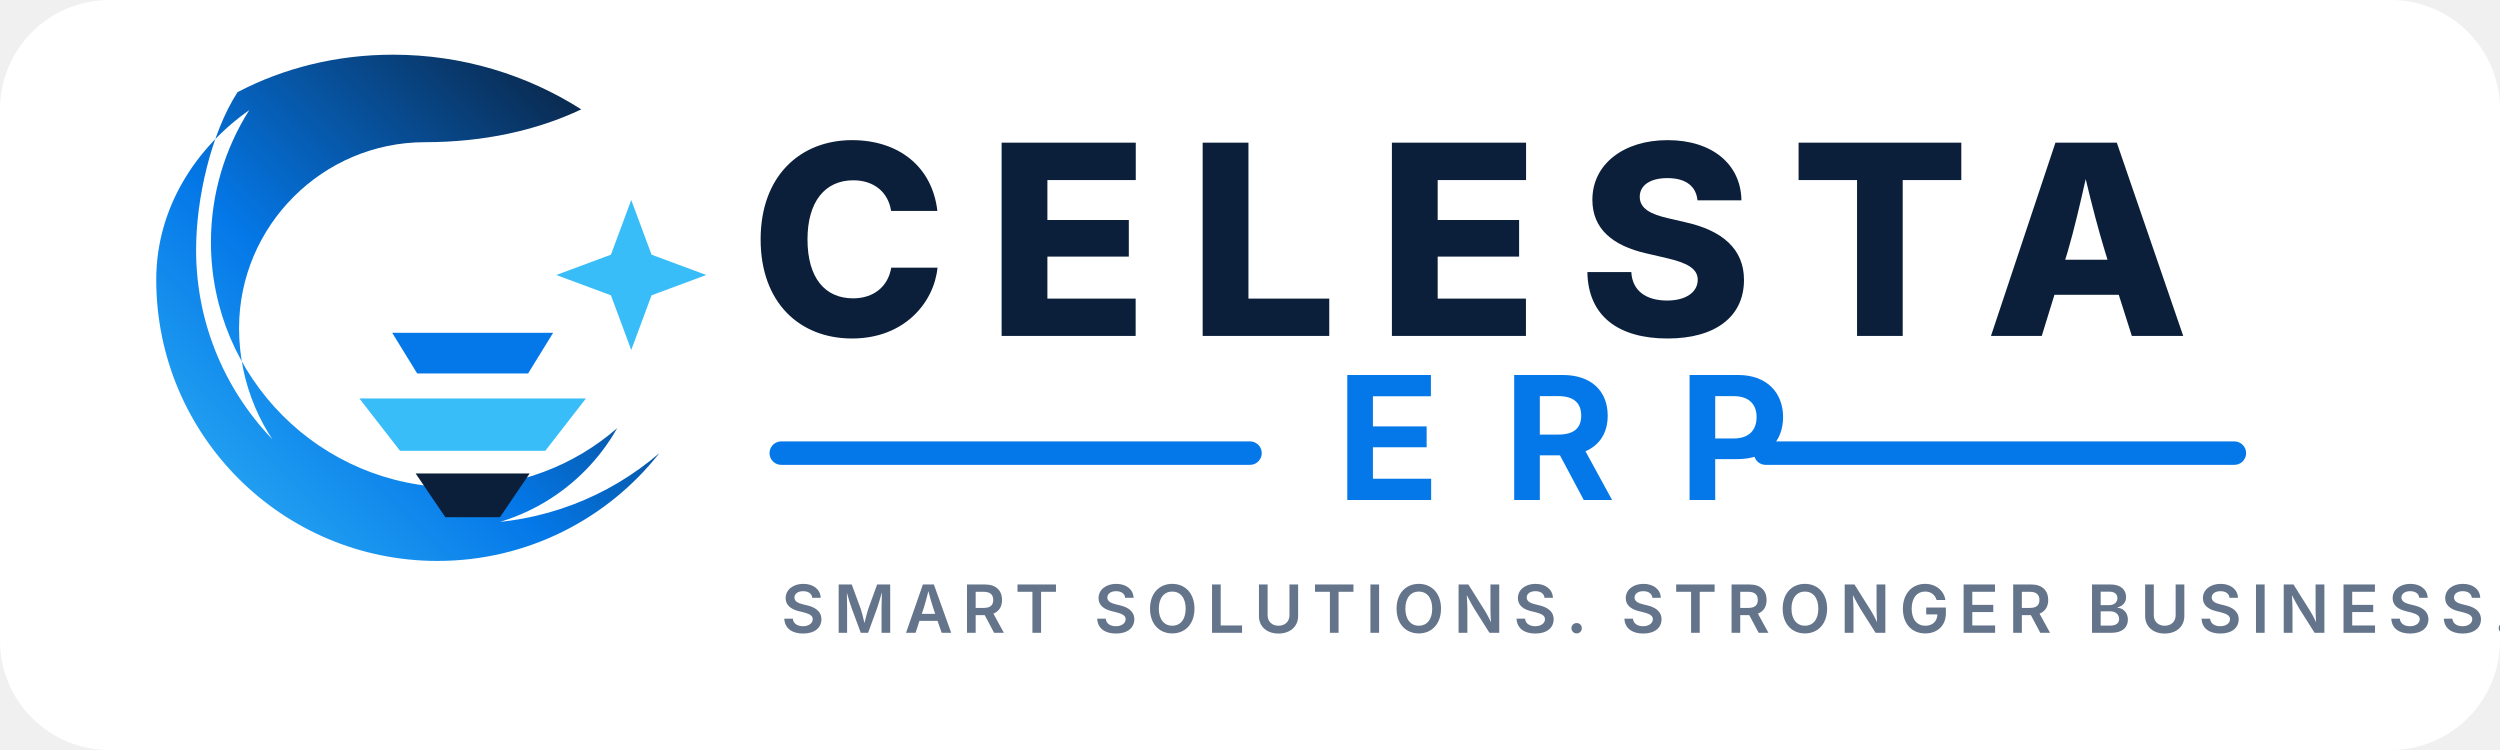
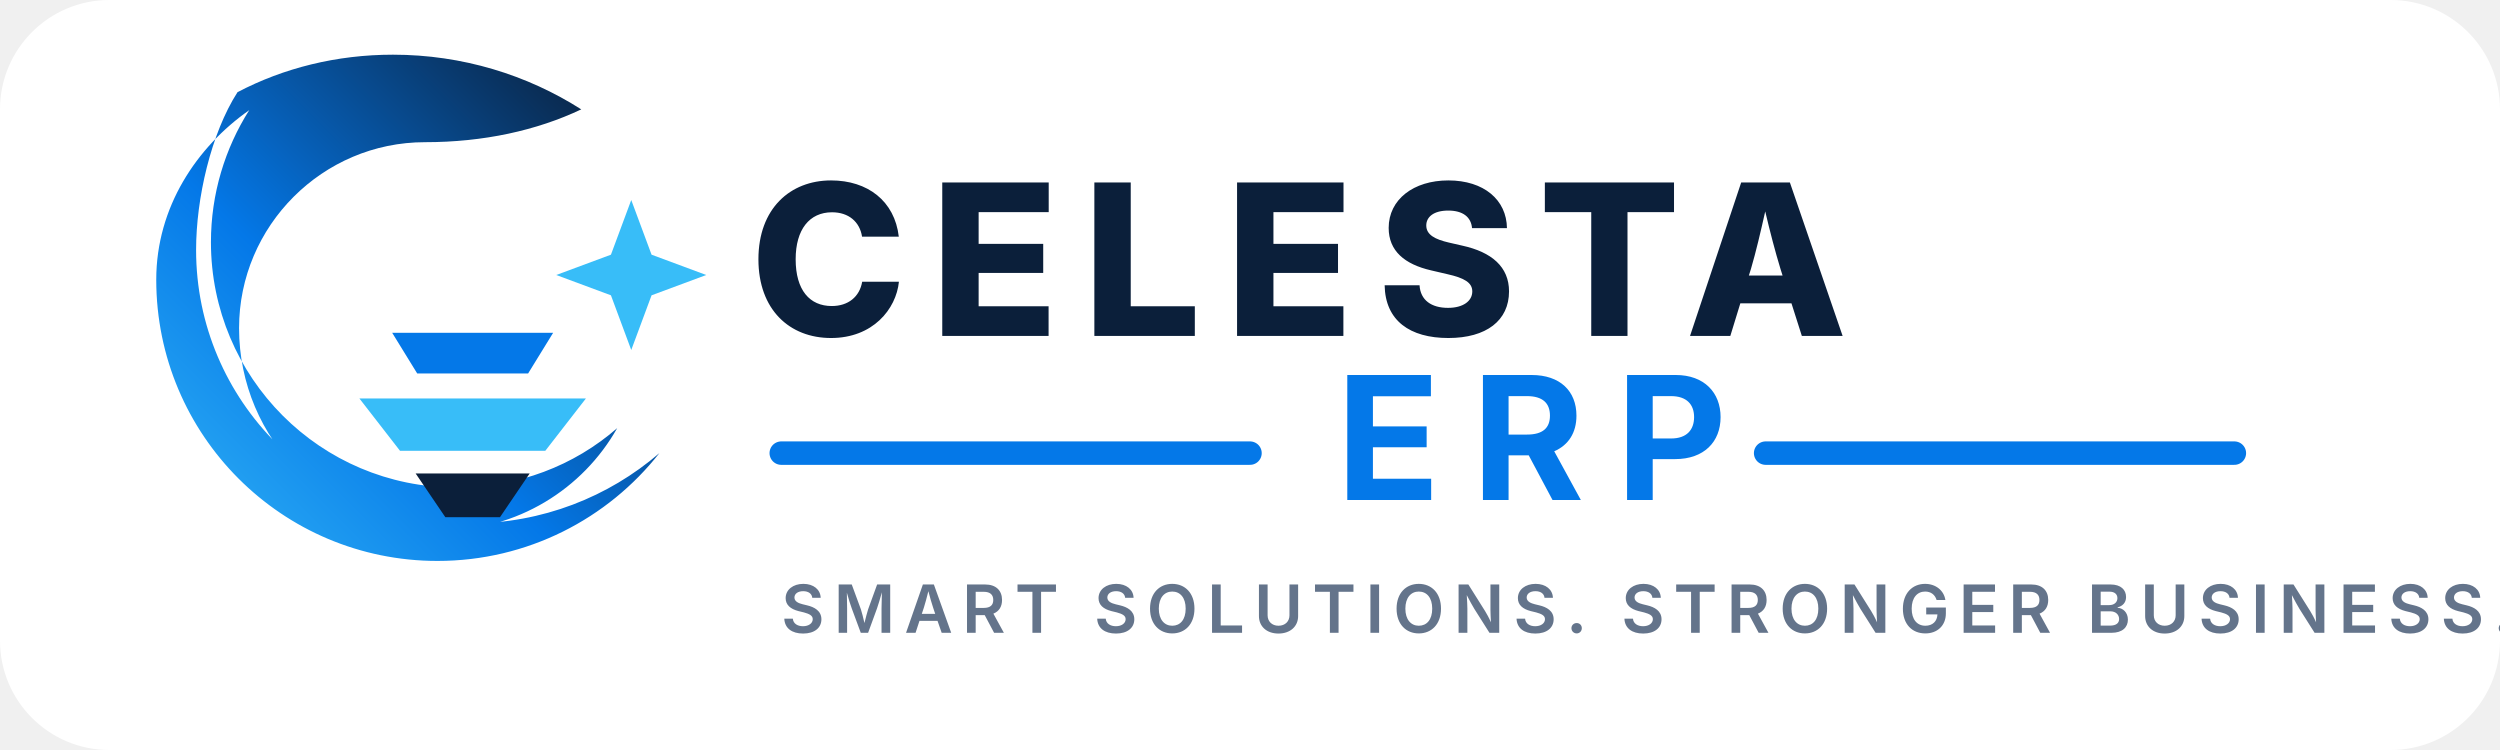
- <svg xmlns="http://www.w3.org/2000/svg" viewBox="0 0 320 96" role="img" aria-label="Celesta ERP">
+ <svg xmlns="http://www.w3.org/2000/svg" viewBox="0 0 320 96" role="img" aria-label="CELESTA ERP">
  <defs>
-     <linearGradient id="celesta-logo-mark" x1="15" y1="75" x2="78" y2="12" gradientUnits="userSpaceOnUse">
+     <linearGradient id="business-suite-logo-mark" x1="15" y1="75" x2="78" y2="12" gradientUnits="userSpaceOnUse">
      <stop offset="0" stop-color="#38bdf8" />
      <stop offset="0.46" stop-color="#0478e8" />
      <stop offset="1" stop-color="#0b1f3a" />
    </linearGradient>
  </defs>
  <rect width="320" height="96" rx="14" fill="#ffffff" />
  <g transform="translate(20 17)">
-     <path d="M34.4 1.2c-13.1 0-23.8 10.7-23.8 23.8 0 14.3 11.6 25.9 25.9 25.9 9.7 0 18.1-5.3 22.5-13.1-5.5 4.8-12.7 7.6-20.6 7.6C21 45.4 7 31.3 7 14c0-6.2 1.8-12 4.9-16.9C5.2 1.8 0 9.5 0 18.8c0 19.9 16.1 36 36 36 11.5 0 21.8-5.4 28.4-13.8-6.5 5.6-15 9-24.3 9-19.3 0-35-15.7-35-35C5.1 8.4 7 .1 10.4-5.2 16.3-8.3 23.1-10 30.3-10c8.9 0 17.2 2.6 24.1 7-5.7 2.7-12.5 4.2-20 4.2Z" fill="url(#celesta-logo-mark)" />
+     <path d="M34.4 1.2c-13.1 0-23.8 10.7-23.8 23.8 0 14.3 11.6 25.9 25.9 25.9 9.7 0 18.1-5.3 22.5-13.1-5.5 4.8-12.7 7.6-20.6 7.6C21 45.4 7 31.3 7 14c0-6.2 1.8-12 4.9-16.9C5.2 1.8 0 9.5 0 18.8c0 19.9 16.1 36 36 36 11.5 0 21.8-5.4 28.4-13.8-6.5 5.6-15 9-24.3 9-19.3 0-35-15.7-35-35C5.1 8.4 7 .1 10.4-5.2 16.3-8.3 23.1-10 30.3-10c8.9 0 17.2 2.6 24.1 7-5.7 2.7-12.5 4.2-20 4.2Z" fill="url(#business-suite-logo-mark)" />
    <path d="M26 34h29l-5.2 6.7H31.2L26 34Z" fill="#38bdf8" />
    <path d="M30.2 25.6h20.6l-3.2 5.2H33.4l-3.2-5.2Z" fill="#0478e8" />
    <path d="M33.2 43.6h14.6L44 49.2h-7l-3.8-5.6Z" fill="#0b1f3a" />
    <path d="M60.8 8.6l2.6 7 7 2.6-7 2.6-2.6 7-2.6-7-7-2.6 7-2.6 2.6-7Z" fill="#38bdf8" />
  </g>
-   <text x="96" y="43" fill="#0b1f3a" font-family="Inter, Arial, sans-serif" font-size="34" font-weight="800" letter-spacing="5">CELESTA</text>
+   <text x="96" y="43" fill="#0b1f3a" font-family="Inter, Arial, sans-serif" font-size="27" font-weight="800" letter-spacing="3">CELESTA</text>
  <line x1="100" y1="58" x2="160" y2="58" stroke="#0478e8" stroke-width="3" stroke-linecap="round" />
-   <text x="171" y="64" fill="#0478e8" font-family="Inter, Arial, sans-serif" font-size="22" font-weight="700" letter-spacing="8">ERP</text>
+   <text x="171" y="64" fill="#0478e8" font-family="Inter, Arial, sans-serif" font-size="22" font-weight="700" letter-spacing="4">ERP</text>
  <line x1="226" y1="58" x2="286" y2="58" stroke="#0478e8" stroke-width="3" stroke-linecap="round" />
  <text x="100" y="81" fill="#64748b" font-family="Inter, Arial, sans-serif" font-size="8.5" font-weight="600" letter-spacing="1.2">SMART SOLUTIONS. STRONGER BUSINESS.</text>
</svg>
